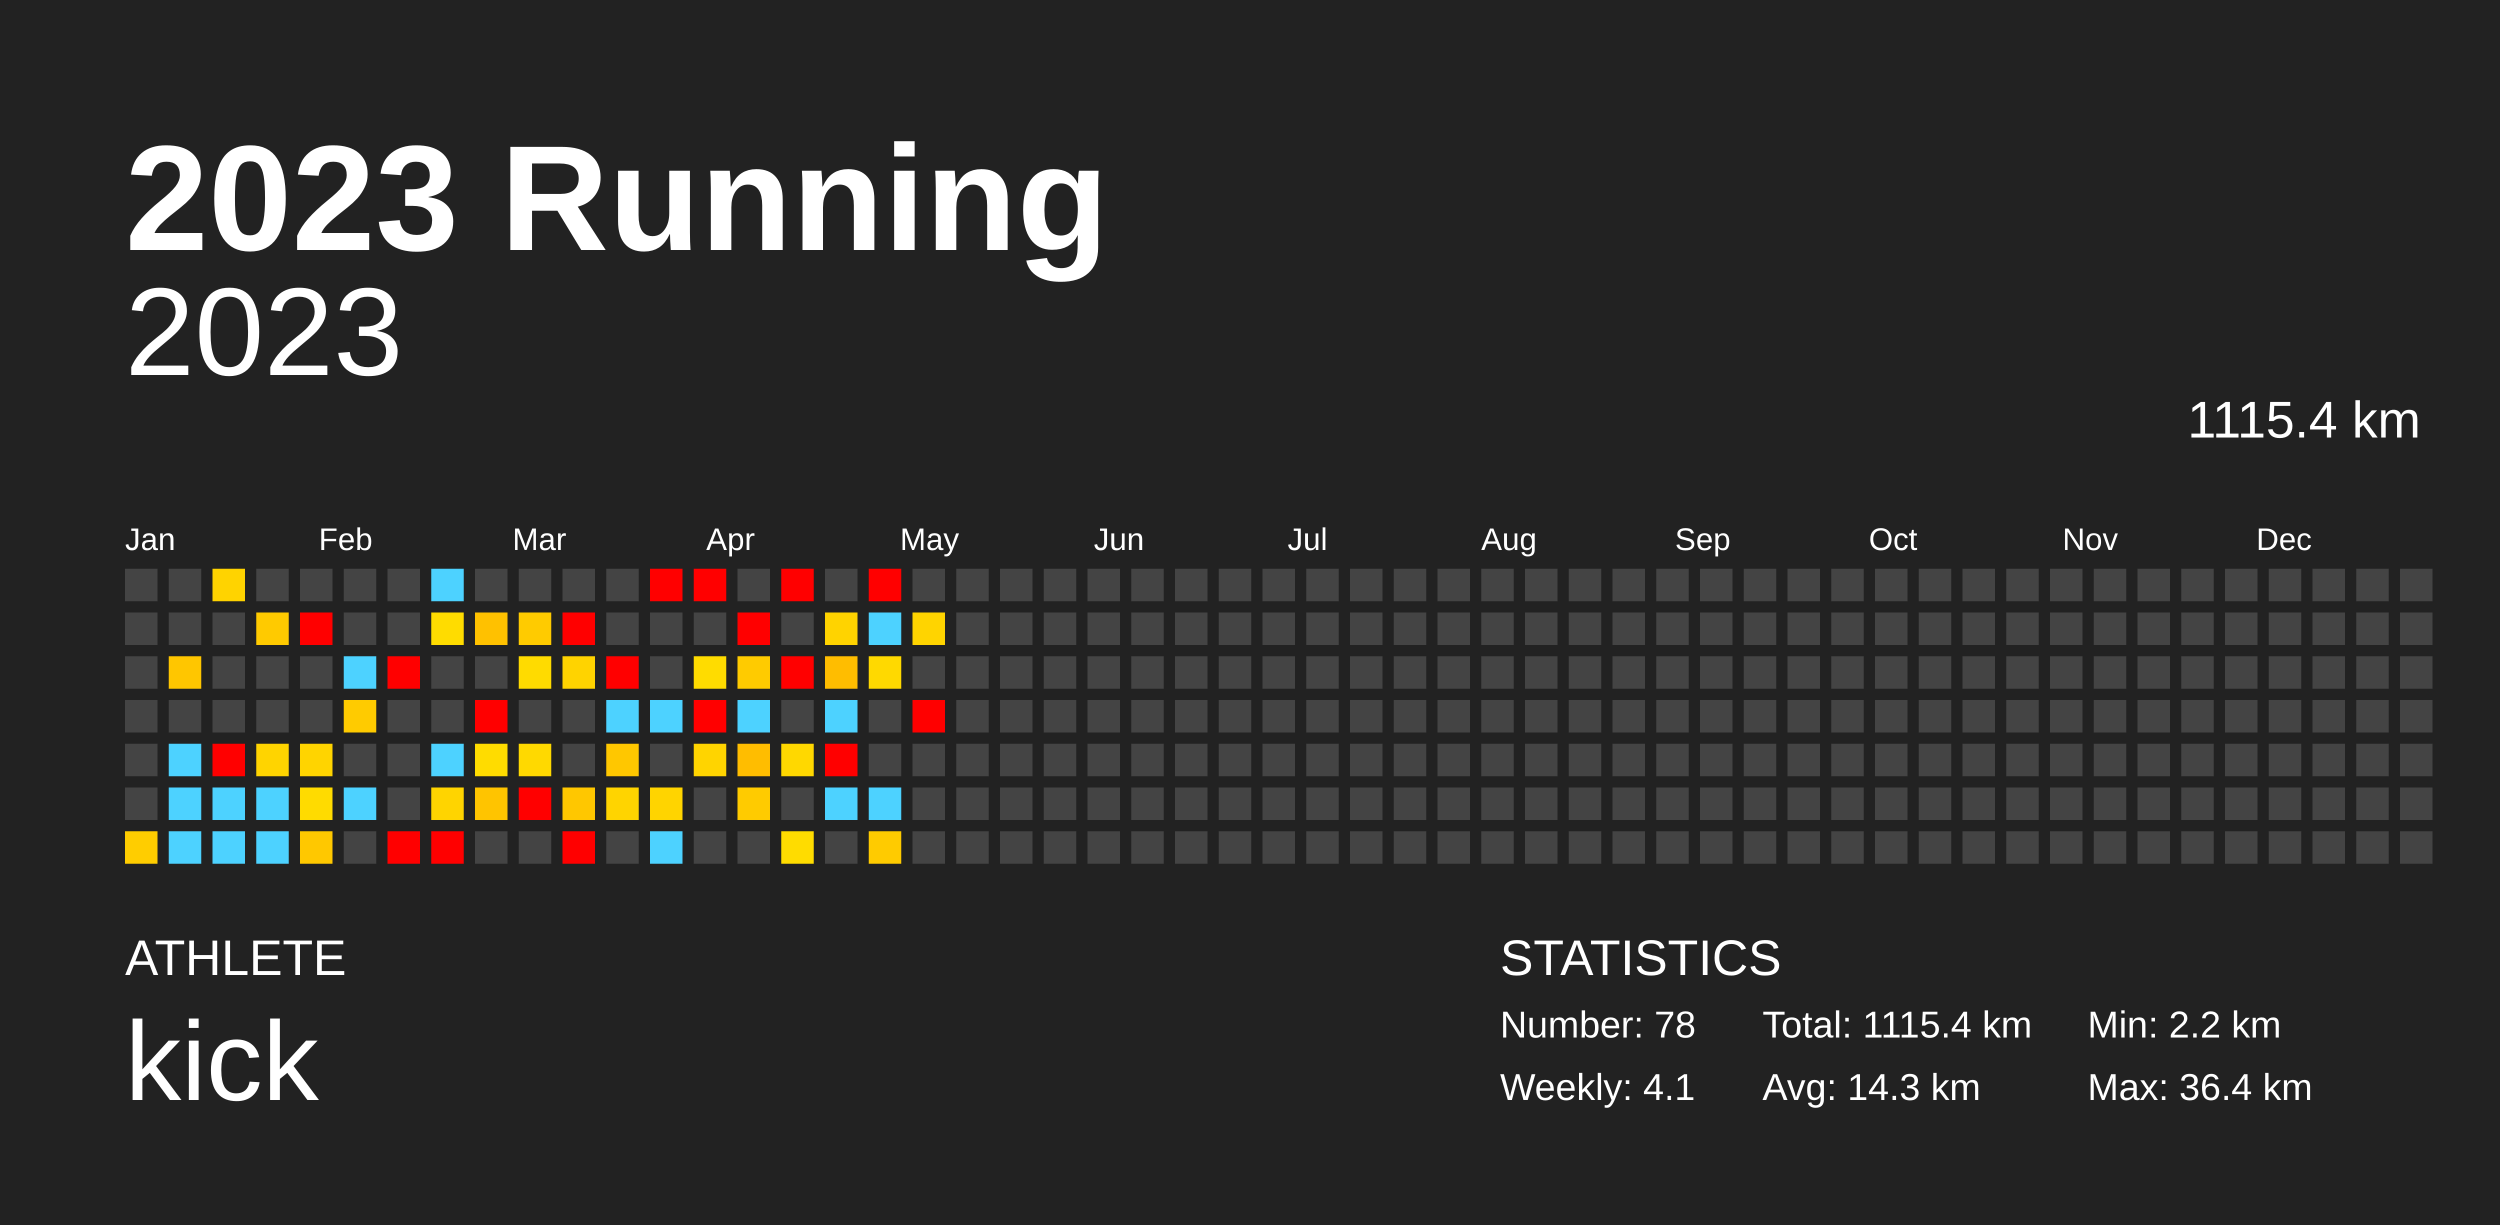
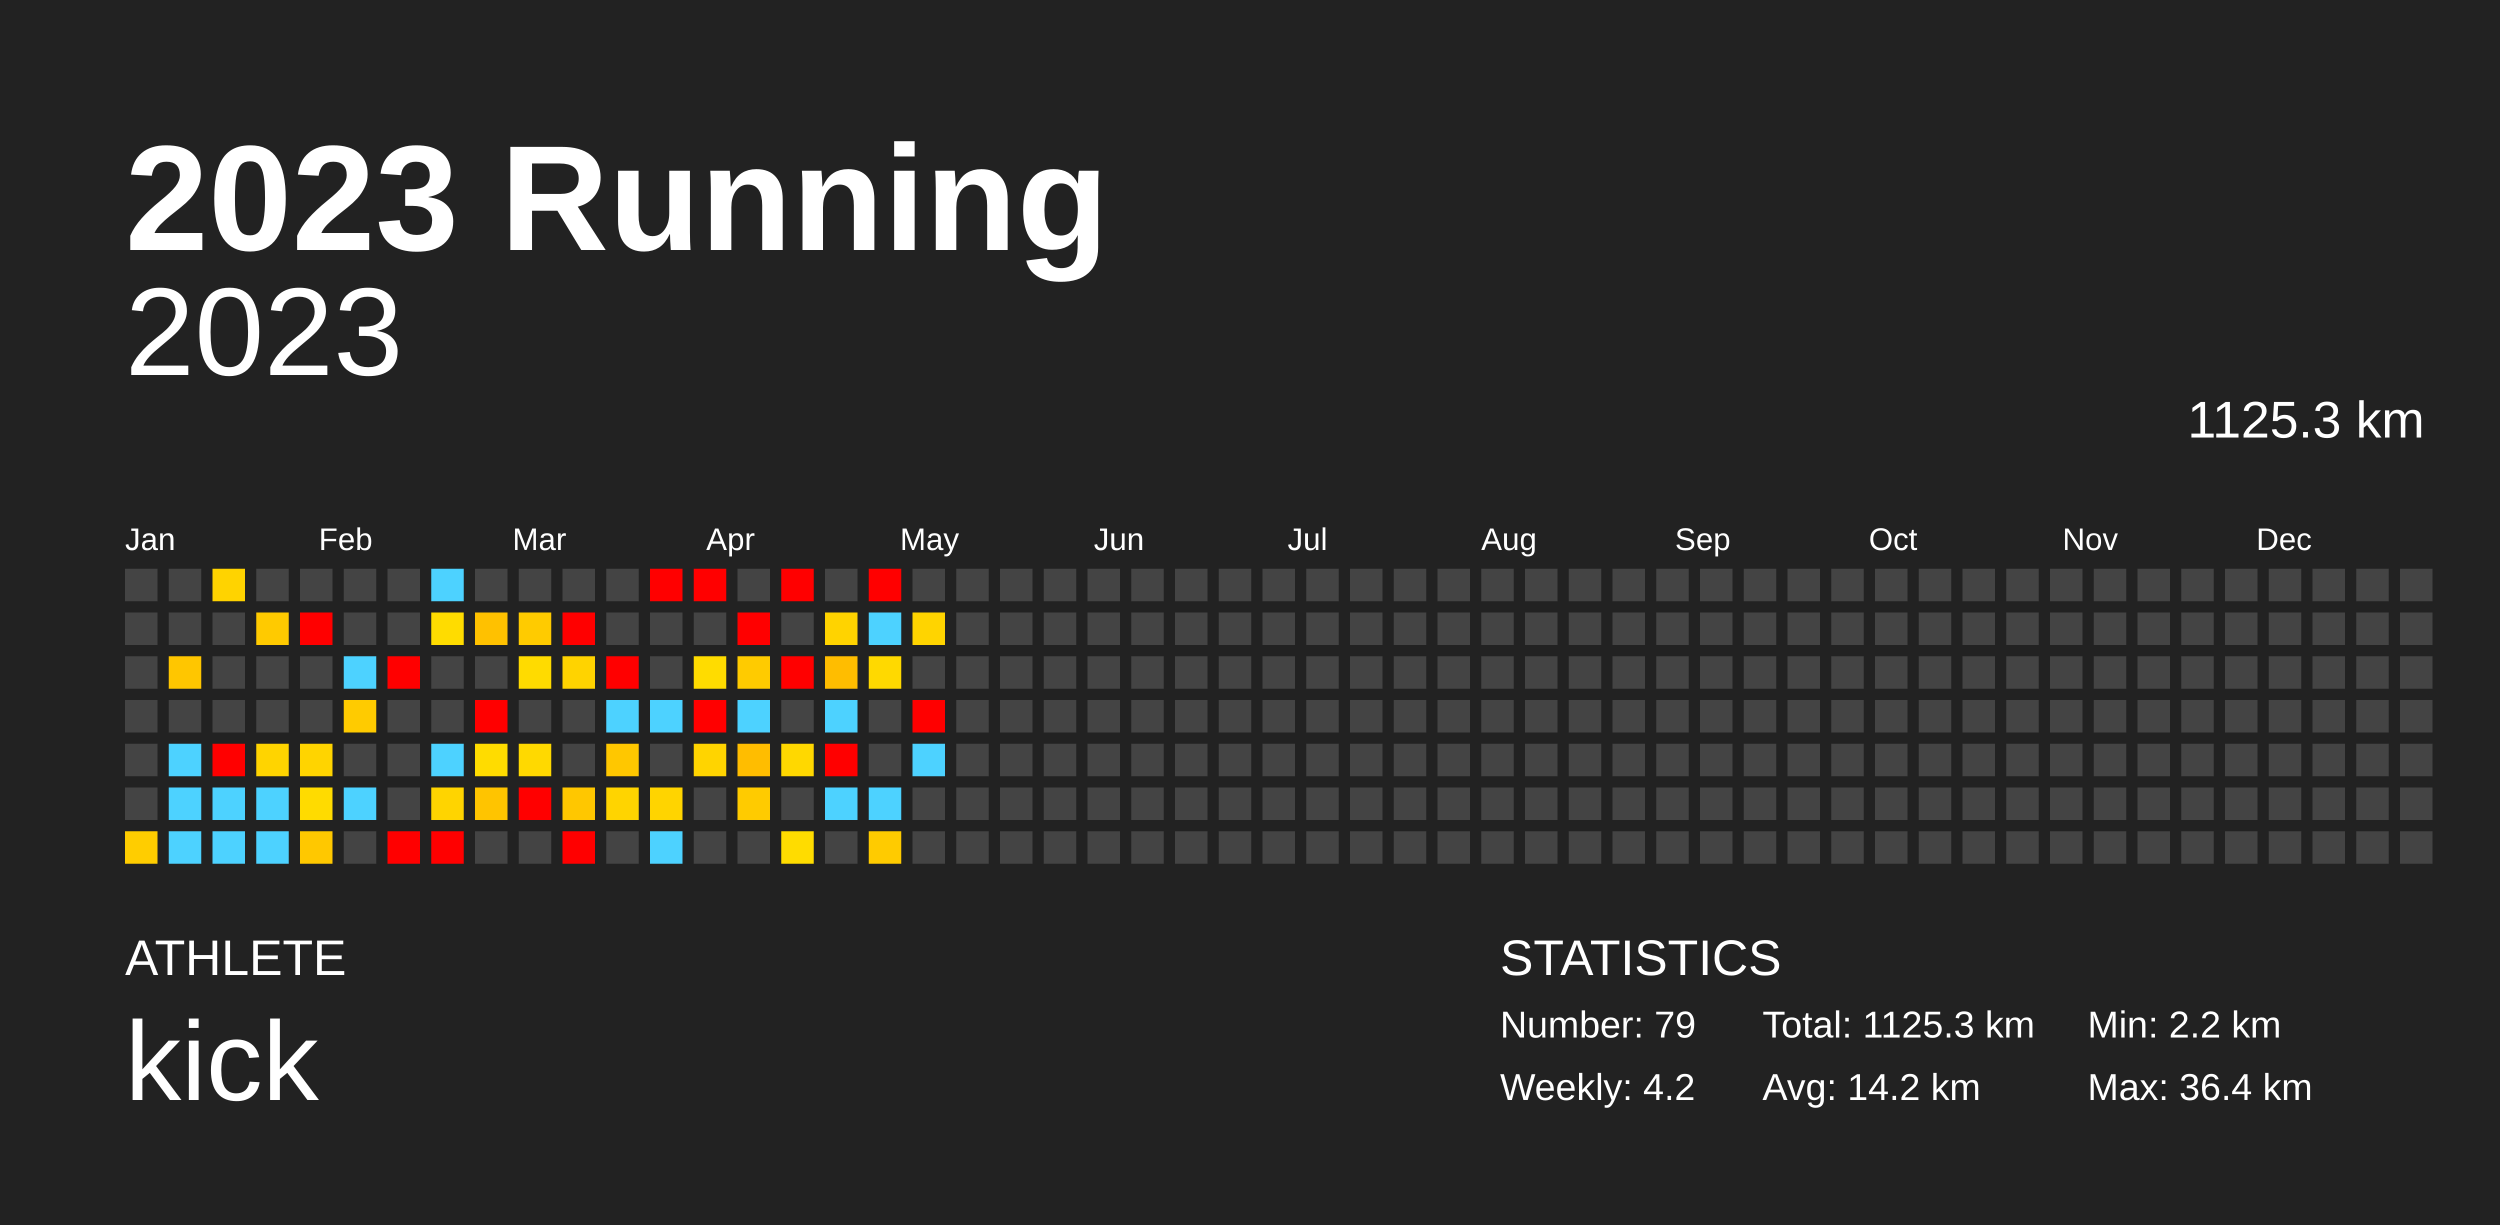
<svg xmlns="http://www.w3.org/2000/svg" baseProfile="full" height="98mm" version="1.1" viewBox="0,0,200,98" width="200mm">
  <defs />
  <rect fill="#222222" height="98" width="200" x="0" y="0" />
  <text fill="#FFFFFF" style="font-size:12px; font-family:Arial; font-weight:bold;" x="10" y="20">2023 Running</text>
  <text fill="#FFFFFF" style="font-size:4px; font-family:Arial" x="10" y="78">ATHLETE</text>
  <text fill="#FFFFFF" style="font-size:9px; font-family:Arial" x="10" y="88">kick</text>
  <text fill="#FFFFFF" style="font-size:4px; font-family:Arial" x="120" y="78">STATISTICS</text>
-   <text fill="#FFFFFF" style="font-size:3px; font-family:Arial" x="120" y="83">Number: 78</text>
-   <text fill="#FFFFFF" style="font-size:3px; font-family:Arial" x="120" y="88">Weekly: 4.1</text>
-   <text fill="#FFFFFF" style="font-size:3px; font-family:Arial" x="141" y="83">Total: 1115.4 km</text>
-   <text fill="#FFFFFF" style="font-size:3px; font-family:Arial" x="141" y="88">Avg: 14.3 km</text>
+   <text fill="#FFFFFF" style="font-size:3px; font-family:Arial" x="120" y="83">Number: 79</text>
+   <text fill="#FFFFFF" style="font-size:3px; font-family:Arial" x="120" y="88">Weekly: 4.2</text>
+   <text fill="#FFFFFF" style="font-size:3px; font-family:Arial" x="141" y="83">Total: 1125.3 km</text>
+   <text fill="#FFFFFF" style="font-size:3px; font-family:Arial" x="141" y="88">Avg: 14.2 km</text>
  <text fill="#FFFFFF" style="font-size:3px; font-family:Arial" x="167" y="83">Min: 2.2 km</text>
  <text fill="#FFFFFF" style="font-size:3px; font-family:Arial" x="167" y="88">Max: 36.4 km</text>
  <text alignment-baseline="hanging" fill="#FFFFFF" style="font-size:10.0px; font-family:Arial;" x="10" y="30">2023</text>
-   <text alignment-baseline="hanging" fill="#FFFFFF" style="font-size:4.125px; font-family:Arial;" x="175" y="35">1115.4 km</text>
+   <text alignment-baseline="hanging" fill="#FFFFFF" style="font-size:4.125px; font-family:Arial;" x="175" y="35">1125.3 km</text>
  <text fill="#FFFFFF" style="font-size:2.5px; font-family:Arial" x="10.0" y="44">Jan</text>
  <text fill="#FFFFFF" style="font-size:2.5px; font-family:Arial" x="25.5" y="44">Feb</text>
  <text fill="#FFFFFF" style="font-size:2.5px; font-family:Arial" x="41.0" y="44">Mar</text>
  <text fill="#FFFFFF" style="font-size:2.5px; font-family:Arial" x="56.5" y="44">Apr</text>
  <text fill="#FFFFFF" style="font-size:2.5px; font-family:Arial" x="72.0" y="44">May</text>
  <text fill="#FFFFFF" style="font-size:2.5px; font-family:Arial" x="87.5" y="44">Jun</text>
  <text fill="#FFFFFF" style="font-size:2.5px; font-family:Arial" x="103.0" y="44">Jul</text>
  <text fill="#FFFFFF" style="font-size:2.5px; font-family:Arial" x="118.5" y="44">Aug</text>
  <text fill="#FFFFFF" style="font-size:2.5px; font-family:Arial" x="134.0" y="44">Sep</text>
  <text fill="#FFFFFF" style="font-size:2.5px; font-family:Arial" x="149.5" y="44">Oct</text>
  <text fill="#FFFFFF" style="font-size:2.5px; font-family:Arial" x="165.0" y="44">Nov</text>
  <text fill="#FFFFFF" style="font-size:2.5px; font-family:Arial" x="180.5" y="44">Dec</text>
  <rect fill="#444444" height="2.6" width="2.6" x="10.0" y="45.5" />
  <rect fill="#444444" height="2.6" width="2.6" x="10.0" y="49.0" />
  <rect fill="#444444" height="2.6" width="2.6" x="10.0" y="52.5" />
  <rect fill="#444444" height="2.6" width="2.6" x="10.0" y="56.0" />
  <rect fill="#444444" height="2.6" width="2.6" x="10.0" y="59.5" />
  <rect fill="#444444" height="2.6" width="2.6" x="10.0" y="63.0" />
  <rect fill="#ffcd00" height="2.6" width="2.6" x="10.0" y="66.5" />
  <rect fill="#444444" height="2.6" width="2.6" x="13.5" y="45.5" />
  <rect fill="#444444" height="2.6" width="2.6" x="13.5" y="49.0" />
  <rect fill="#ffc600" height="2.6" width="2.6" x="13.5" y="52.5" />
  <rect fill="#444444" height="2.6" width="2.6" x="13.5" y="56.0" />
  <rect fill="#4dd2ff" height="2.6" width="2.6" x="13.5" y="59.5" />
  <rect fill="#4dd2ff" height="2.6" width="2.6" x="13.5" y="63.0" />
  <rect fill="#4dd2ff" height="2.6" width="2.6" x="13.5" y="66.5" />
  <rect fill="#ffd300" height="2.6" width="2.6" x="17.0" y="45.5" />
  <rect fill="#444444" height="2.6" width="2.6" x="17.0" y="49.0" />
  <rect fill="#444444" height="2.6" width="2.6" x="17.0" y="52.5" />
  <rect fill="#444444" height="2.6" width="2.6" x="17.0" y="56.0" />
  <rect fill="red" height="2.6" width="2.6" x="17.0" y="59.5" />
  <rect fill="#4dd2ff" height="2.6" width="2.6" x="17.0" y="63.0" />
  <rect fill="#4dd2ff" height="2.6" width="2.6" x="17.0" y="66.5" />
  <rect fill="#444444" height="2.6" width="2.6" x="20.5" y="45.5" />
  <rect fill="#ffca00" height="2.6" width="2.6" x="20.5" y="49.0" />
  <rect fill="#444444" height="2.6" width="2.6" x="20.5" y="52.5" />
  <rect fill="#444444" height="2.6" width="2.6" x="20.5" y="56.0" />
  <rect fill="#ffd400" height="2.6" width="2.6" x="20.5" y="59.5" />
  <rect fill="#4dd2ff" height="2.6" width="2.6" x="20.5" y="63.0" />
  <rect fill="#4dd2ff" height="2.6" width="2.6" x="20.5" y="66.5" />
  <rect fill="#444444" height="2.6" width="2.6" x="24.0" y="45.5" />
  <rect fill="red" height="2.6" width="2.6" x="24.0" y="49.0" />
  <rect fill="#444444" height="2.6" width="2.6" x="24.0" y="52.5" />
  <rect fill="#444444" height="2.6" width="2.6" x="24.0" y="56.0" />
  <rect fill="#ffd400" height="2.6" width="2.6" x="24.0" y="59.5" />
  <rect fill="#ffdb00" height="2.6" width="2.6" x="24.0" y="63.0" />
  <rect fill="#ffc800" height="2.6" width="2.6" x="24.0" y="66.5" />
  <rect fill="#444444" height="2.6" width="2.6" x="27.5" y="45.5" />
  <rect fill="#444444" height="2.6" width="2.6" x="27.5" y="49.0" />
  <rect fill="#4dd2ff" height="2.6" width="2.6" x="27.5" y="52.5" />
  <rect fill="#ffcb00" height="2.6" width="2.6" x="27.5" y="56.0" />
  <rect fill="#444444" height="2.6" width="2.6" x="27.5" y="59.5" />
  <rect fill="#4dd2ff" height="2.6" width="2.6" x="27.5" y="63.0" />
  <rect fill="#444444" height="2.6" width="2.6" x="27.5" y="66.5" />
  <rect fill="#444444" height="2.6" width="2.6" x="31.0" y="45.5" />
  <rect fill="#444444" height="2.6" width="2.6" x="31.0" y="49.0" />
  <rect fill="red" height="2.6" width="2.6" x="31.0" y="52.5" />
  <rect fill="#444444" height="2.6" width="2.6" x="31.0" y="56.0" />
  <rect fill="#444444" height="2.6" width="2.6" x="31.0" y="59.5" />
  <rect fill="#444444" height="2.6" width="2.6" x="31.0" y="63.0" />
  <rect fill="red" height="2.6" width="2.6" x="31.0" y="66.5" />
  <rect fill="#4dd2ff" height="2.6" width="2.6" x="34.5" y="45.5" />
  <rect fill="#ffdc00" height="2.6" width="2.6" x="34.5" y="49.0" />
  <rect fill="#444444" height="2.6" width="2.6" x="34.5" y="52.5" />
  <rect fill="#444444" height="2.6" width="2.6" x="34.5" y="56.0" />
  <rect fill="#4dd2ff" height="2.6" width="2.6" x="34.5" y="59.5" />
  <rect fill="#ffd400" height="2.6" width="2.6" x="34.5" y="63.0" />
  <rect fill="red" height="2.6" width="2.6" x="34.5" y="66.5" />
  <rect fill="#444444" height="2.6" width="2.6" x="38.0" y="45.5" />
  <rect fill="#ffc100" height="2.6" width="2.6" x="38.0" y="49.0" />
  <rect fill="#444444" height="2.6" width="2.6" x="38.0" y="52.5" />
  <rect fill="red" height="2.6" width="2.6" x="38.0" y="56.0" />
  <rect fill="#ffdc00" height="2.6" width="2.6" x="38.0" y="59.5" />
  <rect fill="#ffc400" height="2.6" width="2.6" x="38.0" y="63.0" />
  <rect fill="#444444" height="2.6" width="2.6" x="38.0" y="66.5" />
  <rect fill="#444444" height="2.6" width="2.6" x="41.5" y="45.5" />
  <rect fill="#ffcb00" height="2.6" width="2.6" x="41.5" y="49.0" />
  <rect fill="#ffdb00" height="2.6" width="2.6" x="41.5" y="52.5" />
  <rect fill="#444444" height="2.6" width="2.6" x="41.5" y="56.0" />
  <rect fill="#ffd900" height="2.6" width="2.6" x="41.5" y="59.5" />
  <rect fill="red" height="2.6" width="2.6" x="41.5" y="63.0" />
  <rect fill="#444444" height="2.6" width="2.6" x="41.5" y="66.5" />
  <rect fill="#444444" height="2.6" width="2.6" x="45.0" y="45.5" />
  <rect fill="red" height="2.6" width="2.6" x="45.0" y="49.0" />
  <rect fill="#ffd300" height="2.6" width="2.6" x="45.0" y="52.5" />
  <rect fill="#444444" height="2.6" width="2.6" x="45.0" y="56.0" />
  <rect fill="#444444" height="2.6" width="2.6" x="45.0" y="59.5" />
  <rect fill="#ffc700" height="2.6" width="2.6" x="45.0" y="63.0" />
  <rect fill="red" height="2.6" width="2.6" x="45.0" y="66.5" />
  <rect fill="#444444" height="2.6" width="2.6" x="48.5" y="45.5" />
  <rect fill="#444444" height="2.6" width="2.6" x="48.5" y="49.0" />
  <rect fill="red" height="2.6" width="2.6" x="48.5" y="52.5" />
  <rect fill="#4dd2ff" height="2.6" width="2.6" x="48.5" y="56.0" />
  <rect fill="#ffc700" height="2.6" width="2.6" x="48.5" y="59.5" />
  <rect fill="#ffd400" height="2.6" width="2.6" x="48.5" y="63.0" />
  <rect fill="#444444" height="2.6" width="2.6" x="48.5" y="66.5" />
  <rect fill="red" height="2.6" width="2.6" x="52.0" y="45.5" />
  <rect fill="#444444" height="2.6" width="2.6" x="52.0" y="49.0" />
  <rect fill="#444444" height="2.6" width="2.6" x="52.0" y="52.5" />
  <rect fill="#4dd2ff" height="2.6" width="2.6" x="52.0" y="56.0" />
  <rect fill="#444444" height="2.6" width="2.6" x="52.0" y="59.5" />
  <rect fill="#ffd400" height="2.6" width="2.6" x="52.0" y="63.0" />
  <rect fill="#4dd2ff" height="2.6" width="2.6" x="52.0" y="66.5" />
  <rect fill="red" height="2.6" width="2.6" x="55.5" y="45.5" />
  <rect fill="#444444" height="2.6" width="2.6" x="55.5" y="49.0" />
  <rect fill="#ffdc00" height="2.6" width="2.6" x="55.5" y="52.5" />
  <rect fill="red" height="2.6" width="2.6" x="55.5" y="56.0" />
  <rect fill="#ffd400" height="2.6" width="2.6" x="55.5" y="59.5" />
  <rect fill="#444444" height="2.6" width="2.6" x="55.5" y="63.0" />
  <rect fill="#444444" height="2.6" width="2.6" x="55.5" y="66.5" />
  <rect fill="#444444" height="2.6" width="2.6" x="59.0" y="45.5" />
  <rect fill="red" height="2.6" width="2.6" x="59.0" y="49.0" />
  <rect fill="#ffcb00" height="2.6" width="2.6" x="59.0" y="52.5" />
  <rect fill="#4dd2ff" height="2.6" width="2.6" x="59.0" y="56.0" />
  <rect fill="#ffbd00" height="2.6" width="2.6" x="59.0" y="59.5" />
  <rect fill="#ffcb00" height="2.6" width="2.6" x="59.0" y="63.0" />
  <rect fill="#444444" height="2.6" width="2.6" x="59.0" y="66.5" />
  <rect fill="red" height="2.6" width="2.6" x="62.5" y="45.5" />
  <rect fill="#444444" height="2.6" width="2.6" x="62.5" y="49.0" />
  <rect fill="red" height="2.6" width="2.6" x="62.5" y="52.5" />
  <rect fill="#444444" height="2.6" width="2.6" x="62.5" y="56.0" />
  <rect fill="#ffd800" height="2.6" width="2.6" x="62.5" y="59.5" />
  <rect fill="#444444" height="2.6" width="2.6" x="62.5" y="63.0" />
  <rect fill="#ffdc00" height="2.6" width="2.6" x="62.5" y="66.5" />
  <rect fill="#444444" height="2.6" width="2.6" x="66.0" y="45.5" />
  <rect fill="#ffd300" height="2.6" width="2.6" x="66.0" y="49.0" />
  <rect fill="#ffbd00" height="2.6" width="2.6" x="66.0" y="52.5" />
  <rect fill="#4dd2ff" height="2.6" width="2.6" x="66.0" y="56.0" />
  <rect fill="red" height="2.6" width="2.6" x="66.0" y="59.5" />
  <rect fill="#4dd2ff" height="2.6" width="2.6" x="66.0" y="63.0" />
  <rect fill="#444444" height="2.6" width="2.6" x="66.0" y="66.5" />
  <rect fill="red" height="2.6" width="2.6" x="69.5" y="45.5" />
  <rect fill="#4dd2ff" height="2.6" width="2.6" x="69.5" y="49.0" />
  <rect fill="#ffd900" height="2.6" width="2.6" x="69.5" y="52.5" />
  <rect fill="#444444" height="2.6" width="2.6" x="69.5" y="56.0" />
  <rect fill="#444444" height="2.6" width="2.6" x="69.5" y="59.5" />
  <rect fill="#4dd2ff" height="2.6" width="2.6" x="69.5" y="63.0" />
  <rect fill="#ffcb00" height="2.6" width="2.6" x="69.5" y="66.5" />
  <rect fill="#444444" height="2.6" width="2.6" x="73.0" y="45.5" />
  <rect fill="#ffd400" height="2.6" width="2.6" x="73.0" y="49.0" />
  <rect fill="#444444" height="2.6" width="2.6" x="73.0" y="52.5" />
  <rect fill="red" height="2.6" width="2.6" x="73.0" y="56.0" />
-   <rect fill="#444444" height="2.6" width="2.6" x="73.0" y="59.5" />
+   <rect fill="#4dd2ff" height="2.6" width="2.6" x="73.0" y="59.5" />
  <rect fill="#444444" height="2.6" width="2.6" x="73.0" y="63.0" />
  <rect fill="#444444" height="2.6" width="2.6" x="73.0" y="66.5" />
  <rect fill="#444444" height="2.6" width="2.6" x="76.5" y="45.5" />
  <rect fill="#444444" height="2.6" width="2.6" x="76.5" y="49.0" />
  <rect fill="#444444" height="2.6" width="2.6" x="76.5" y="52.5" />
  <rect fill="#444444" height="2.6" width="2.6" x="76.5" y="56.0" />
  <rect fill="#444444" height="2.6" width="2.6" x="76.5" y="59.5" />
  <rect fill="#444444" height="2.6" width="2.6" x="76.5" y="63.0" />
  <rect fill="#444444" height="2.6" width="2.6" x="76.5" y="66.5" />
  <rect fill="#444444" height="2.6" width="2.6" x="80.0" y="45.5" />
  <rect fill="#444444" height="2.6" width="2.6" x="80.0" y="49.0" />
  <rect fill="#444444" height="2.6" width="2.6" x="80.0" y="52.5" />
  <rect fill="#444444" height="2.6" width="2.6" x="80.0" y="56.0" />
  <rect fill="#444444" height="2.6" width="2.6" x="80.0" y="59.5" />
  <rect fill="#444444" height="2.6" width="2.6" x="80.0" y="63.0" />
  <rect fill="#444444" height="2.6" width="2.6" x="80.0" y="66.5" />
  <rect fill="#444444" height="2.6" width="2.6" x="83.5" y="45.5" />
  <rect fill="#444444" height="2.6" width="2.6" x="83.5" y="49.0" />
  <rect fill="#444444" height="2.6" width="2.6" x="83.5" y="52.5" />
  <rect fill="#444444" height="2.6" width="2.6" x="83.5" y="56.0" />
  <rect fill="#444444" height="2.6" width="2.6" x="83.5" y="59.5" />
  <rect fill="#444444" height="2.6" width="2.6" x="83.5" y="63.0" />
  <rect fill="#444444" height="2.6" width="2.6" x="83.5" y="66.5" />
  <rect fill="#444444" height="2.6" width="2.6" x="87.0" y="45.5" />
  <rect fill="#444444" height="2.6" width="2.6" x="87.0" y="49.0" />
  <rect fill="#444444" height="2.6" width="2.6" x="87.0" y="52.5" />
  <rect fill="#444444" height="2.6" width="2.6" x="87.0" y="56.0" />
  <rect fill="#444444" height="2.6" width="2.6" x="87.0" y="59.5" />
  <rect fill="#444444" height="2.6" width="2.6" x="87.0" y="63.0" />
  <rect fill="#444444" height="2.6" width="2.6" x="87.0" y="66.5" />
  <rect fill="#444444" height="2.6" width="2.6" x="90.5" y="45.5" />
  <rect fill="#444444" height="2.6" width="2.6" x="90.5" y="49.0" />
  <rect fill="#444444" height="2.6" width="2.6" x="90.5" y="52.5" />
  <rect fill="#444444" height="2.6" width="2.6" x="90.5" y="56.0" />
  <rect fill="#444444" height="2.6" width="2.6" x="90.5" y="59.5" />
  <rect fill="#444444" height="2.6" width="2.6" x="90.5" y="63.0" />
  <rect fill="#444444" height="2.6" width="2.6" x="90.5" y="66.5" />
  <rect fill="#444444" height="2.6" width="2.6" x="94.0" y="45.5" />
  <rect fill="#444444" height="2.6" width="2.6" x="94.0" y="49.0" />
  <rect fill="#444444" height="2.6" width="2.6" x="94.0" y="52.5" />
  <rect fill="#444444" height="2.6" width="2.6" x="94.0" y="56.0" />
  <rect fill="#444444" height="2.6" width="2.6" x="94.0" y="59.5" />
  <rect fill="#444444" height="2.6" width="2.6" x="94.0" y="63.0" />
  <rect fill="#444444" height="2.6" width="2.6" x="94.0" y="66.5" />
  <rect fill="#444444" height="2.6" width="2.6" x="97.5" y="45.5" />
  <rect fill="#444444" height="2.6" width="2.6" x="97.5" y="49.0" />
  <rect fill="#444444" height="2.6" width="2.6" x="97.5" y="52.5" />
  <rect fill="#444444" height="2.6" width="2.6" x="97.5" y="56.0" />
  <rect fill="#444444" height="2.6" width="2.6" x="97.5" y="59.5" />
  <rect fill="#444444" height="2.6" width="2.6" x="97.5" y="63.0" />
  <rect fill="#444444" height="2.6" width="2.6" x="97.5" y="66.5" />
  <rect fill="#444444" height="2.6" width="2.6" x="101.0" y="45.5" />
  <rect fill="#444444" height="2.6" width="2.6" x="101.0" y="49.0" />
  <rect fill="#444444" height="2.6" width="2.6" x="101.0" y="52.5" />
  <rect fill="#444444" height="2.6" width="2.6" x="101.0" y="56.0" />
  <rect fill="#444444" height="2.6" width="2.6" x="101.0" y="59.5" />
  <rect fill="#444444" height="2.6" width="2.6" x="101.0" y="63.0" />
  <rect fill="#444444" height="2.6" width="2.6" x="101.0" y="66.5" />
  <rect fill="#444444" height="2.6" width="2.6" x="104.5" y="45.5" />
  <rect fill="#444444" height="2.6" width="2.6" x="104.5" y="49.0" />
  <rect fill="#444444" height="2.6" width="2.6" x="104.5" y="52.5" />
  <rect fill="#444444" height="2.6" width="2.6" x="104.5" y="56.0" />
  <rect fill="#444444" height="2.6" width="2.6" x="104.5" y="59.5" />
  <rect fill="#444444" height="2.6" width="2.6" x="104.5" y="63.0" />
  <rect fill="#444444" height="2.6" width="2.6" x="104.5" y="66.5" />
  <rect fill="#444444" height="2.6" width="2.6" x="108.0" y="45.5" />
  <rect fill="#444444" height="2.6" width="2.6" x="108.0" y="49.0" />
  <rect fill="#444444" height="2.6" width="2.6" x="108.0" y="52.5" />
  <rect fill="#444444" height="2.6" width="2.6" x="108.0" y="56.0" />
  <rect fill="#444444" height="2.6" width="2.6" x="108.0" y="59.5" />
  <rect fill="#444444" height="2.6" width="2.6" x="108.0" y="63.0" />
  <rect fill="#444444" height="2.6" width="2.6" x="108.0" y="66.5" />
  <rect fill="#444444" height="2.6" width="2.6" x="111.5" y="45.5" />
  <rect fill="#444444" height="2.6" width="2.6" x="111.5" y="49.0" />
  <rect fill="#444444" height="2.6" width="2.6" x="111.5" y="52.5" />
  <rect fill="#444444" height="2.6" width="2.6" x="111.5" y="56.0" />
  <rect fill="#444444" height="2.6" width="2.6" x="111.5" y="59.5" />
  <rect fill="#444444" height="2.6" width="2.6" x="111.5" y="63.0" />
  <rect fill="#444444" height="2.6" width="2.6" x="111.5" y="66.5" />
  <rect fill="#444444" height="2.6" width="2.6" x="115.0" y="45.5" />
  <rect fill="#444444" height="2.6" width="2.6" x="115.0" y="49.0" />
  <rect fill="#444444" height="2.6" width="2.6" x="115.0" y="52.5" />
  <rect fill="#444444" height="2.6" width="2.6" x="115.0" y="56.0" />
  <rect fill="#444444" height="2.6" width="2.6" x="115.0" y="59.5" />
  <rect fill="#444444" height="2.6" width="2.6" x="115.0" y="63.0" />
  <rect fill="#444444" height="2.6" width="2.6" x="115.0" y="66.5" />
  <rect fill="#444444" height="2.6" width="2.6" x="118.5" y="45.5" />
  <rect fill="#444444" height="2.6" width="2.6" x="118.5" y="49.0" />
  <rect fill="#444444" height="2.6" width="2.6" x="118.5" y="52.5" />
  <rect fill="#444444" height="2.6" width="2.6" x="118.5" y="56.0" />
  <rect fill="#444444" height="2.6" width="2.6" x="118.5" y="59.5" />
  <rect fill="#444444" height="2.6" width="2.6" x="118.5" y="63.0" />
  <rect fill="#444444" height="2.6" width="2.6" x="118.5" y="66.5" />
  <rect fill="#444444" height="2.6" width="2.6" x="122.0" y="45.5" />
  <rect fill="#444444" height="2.6" width="2.6" x="122.0" y="49.0" />
  <rect fill="#444444" height="2.6" width="2.6" x="122.0" y="52.5" />
  <rect fill="#444444" height="2.6" width="2.6" x="122.0" y="56.0" />
  <rect fill="#444444" height="2.6" width="2.6" x="122.0" y="59.5" />
  <rect fill="#444444" height="2.6" width="2.6" x="122.0" y="63.0" />
  <rect fill="#444444" height="2.6" width="2.6" x="122.0" y="66.5" />
  <rect fill="#444444" height="2.6" width="2.6" x="125.5" y="45.5" />
  <rect fill="#444444" height="2.6" width="2.6" x="125.5" y="49.0" />
  <rect fill="#444444" height="2.6" width="2.6" x="125.5" y="52.5" />
  <rect fill="#444444" height="2.6" width="2.6" x="125.5" y="56.0" />
  <rect fill="#444444" height="2.6" width="2.6" x="125.5" y="59.5" />
  <rect fill="#444444" height="2.6" width="2.6" x="125.5" y="63.0" />
  <rect fill="#444444" height="2.6" width="2.6" x="125.5" y="66.5" />
  <rect fill="#444444" height="2.6" width="2.6" x="129.0" y="45.5" />
  <rect fill="#444444" height="2.6" width="2.6" x="129.0" y="49.0" />
  <rect fill="#444444" height="2.6" width="2.6" x="129.0" y="52.5" />
  <rect fill="#444444" height="2.6" width="2.6" x="129.0" y="56.0" />
  <rect fill="#444444" height="2.6" width="2.6" x="129.0" y="59.5" />
  <rect fill="#444444" height="2.6" width="2.6" x="129.0" y="63.0" />
  <rect fill="#444444" height="2.6" width="2.6" x="129.0" y="66.5" />
  <rect fill="#444444" height="2.6" width="2.6" x="132.5" y="45.5" />
  <rect fill="#444444" height="2.6" width="2.6" x="132.5" y="49.0" />
  <rect fill="#444444" height="2.6" width="2.6" x="132.5" y="52.5" />
  <rect fill="#444444" height="2.6" width="2.6" x="132.5" y="56.0" />
  <rect fill="#444444" height="2.6" width="2.6" x="132.5" y="59.5" />
  <rect fill="#444444" height="2.6" width="2.6" x="132.5" y="63.0" />
  <rect fill="#444444" height="2.6" width="2.6" x="132.5" y="66.5" />
  <rect fill="#444444" height="2.6" width="2.6" x="136.0" y="45.5" />
  <rect fill="#444444" height="2.6" width="2.6" x="136.0" y="49.0" />
  <rect fill="#444444" height="2.6" width="2.6" x="136.0" y="52.5" />
  <rect fill="#444444" height="2.6" width="2.6" x="136.0" y="56.0" />
  <rect fill="#444444" height="2.6" width="2.6" x="136.0" y="59.5" />
  <rect fill="#444444" height="2.6" width="2.6" x="136.0" y="63.0" />
  <rect fill="#444444" height="2.6" width="2.6" x="136.0" y="66.5" />
  <rect fill="#444444" height="2.6" width="2.6" x="139.5" y="45.5" />
  <rect fill="#444444" height="2.6" width="2.6" x="139.5" y="49.0" />
  <rect fill="#444444" height="2.6" width="2.6" x="139.5" y="52.5" />
  <rect fill="#444444" height="2.6" width="2.6" x="139.5" y="56.0" />
  <rect fill="#444444" height="2.6" width="2.6" x="139.5" y="59.5" />
  <rect fill="#444444" height="2.6" width="2.6" x="139.5" y="63.0" />
  <rect fill="#444444" height="2.6" width="2.6" x="139.5" y="66.5" />
  <rect fill="#444444" height="2.6" width="2.6" x="143.0" y="45.5" />
  <rect fill="#444444" height="2.6" width="2.6" x="143.0" y="49.0" />
  <rect fill="#444444" height="2.6" width="2.6" x="143.0" y="52.5" />
  <rect fill="#444444" height="2.6" width="2.6" x="143.0" y="56.0" />
  <rect fill="#444444" height="2.6" width="2.6" x="143.0" y="59.5" />
  <rect fill="#444444" height="2.6" width="2.6" x="143.0" y="63.0" />
  <rect fill="#444444" height="2.6" width="2.6" x="143.0" y="66.5" />
  <rect fill="#444444" height="2.6" width="2.6" x="146.5" y="45.5" />
  <rect fill="#444444" height="2.6" width="2.6" x="146.5" y="49.0" />
  <rect fill="#444444" height="2.6" width="2.6" x="146.5" y="52.5" />
  <rect fill="#444444" height="2.6" width="2.6" x="146.5" y="56.0" />
  <rect fill="#444444" height="2.6" width="2.6" x="146.5" y="59.5" />
  <rect fill="#444444" height="2.6" width="2.6" x="146.5" y="63.0" />
  <rect fill="#444444" height="2.6" width="2.6" x="146.5" y="66.5" />
  <rect fill="#444444" height="2.6" width="2.6" x="150.0" y="45.5" />
  <rect fill="#444444" height="2.6" width="2.6" x="150.0" y="49.0" />
  <rect fill="#444444" height="2.6" width="2.6" x="150.0" y="52.5" />
  <rect fill="#444444" height="2.6" width="2.6" x="150.0" y="56.0" />
  <rect fill="#444444" height="2.6" width="2.6" x="150.0" y="59.5" />
  <rect fill="#444444" height="2.6" width="2.6" x="150.0" y="63.0" />
  <rect fill="#444444" height="2.6" width="2.6" x="150.0" y="66.5" />
  <rect fill="#444444" height="2.6" width="2.6" x="153.5" y="45.5" />
  <rect fill="#444444" height="2.6" width="2.6" x="153.5" y="49.0" />
  <rect fill="#444444" height="2.6" width="2.6" x="153.5" y="52.5" />
  <rect fill="#444444" height="2.6" width="2.6" x="153.5" y="56.0" />
  <rect fill="#444444" height="2.6" width="2.6" x="153.5" y="59.5" />
  <rect fill="#444444" height="2.6" width="2.6" x="153.5" y="63.0" />
  <rect fill="#444444" height="2.6" width="2.6" x="153.5" y="66.5" />
  <rect fill="#444444" height="2.6" width="2.6" x="157.0" y="45.5" />
  <rect fill="#444444" height="2.6" width="2.6" x="157.0" y="49.0" />
  <rect fill="#444444" height="2.6" width="2.6" x="157.0" y="52.5" />
  <rect fill="#444444" height="2.6" width="2.6" x="157.0" y="56.0" />
  <rect fill="#444444" height="2.6" width="2.6" x="157.0" y="59.5" />
  <rect fill="#444444" height="2.6" width="2.6" x="157.0" y="63.0" />
  <rect fill="#444444" height="2.6" width="2.6" x="157.0" y="66.5" />
  <rect fill="#444444" height="2.6" width="2.6" x="160.5" y="45.5" />
  <rect fill="#444444" height="2.6" width="2.6" x="160.5" y="49.0" />
  <rect fill="#444444" height="2.6" width="2.6" x="160.5" y="52.5" />
  <rect fill="#444444" height="2.6" width="2.6" x="160.5" y="56.0" />
  <rect fill="#444444" height="2.6" width="2.6" x="160.5" y="59.5" />
  <rect fill="#444444" height="2.6" width="2.6" x="160.5" y="63.0" />
  <rect fill="#444444" height="2.6" width="2.6" x="160.5" y="66.5" />
  <rect fill="#444444" height="2.6" width="2.6" x="164.0" y="45.5" />
  <rect fill="#444444" height="2.6" width="2.6" x="164.0" y="49.0" />
  <rect fill="#444444" height="2.6" width="2.6" x="164.0" y="52.5" />
  <rect fill="#444444" height="2.6" width="2.6" x="164.0" y="56.0" />
  <rect fill="#444444" height="2.6" width="2.6" x="164.0" y="59.5" />
  <rect fill="#444444" height="2.6" width="2.6" x="164.0" y="63.0" />
  <rect fill="#444444" height="2.6" width="2.6" x="164.0" y="66.5" />
  <rect fill="#444444" height="2.6" width="2.6" x="167.5" y="45.5" />
  <rect fill="#444444" height="2.6" width="2.6" x="167.5" y="49.0" />
  <rect fill="#444444" height="2.6" width="2.6" x="167.5" y="52.5" />
  <rect fill="#444444" height="2.6" width="2.6" x="167.5" y="56.0" />
  <rect fill="#444444" height="2.6" width="2.6" x="167.5" y="59.5" />
  <rect fill="#444444" height="2.6" width="2.6" x="167.5" y="63.0" />
  <rect fill="#444444" height="2.6" width="2.6" x="167.5" y="66.5" />
  <rect fill="#444444" height="2.6" width="2.6" x="171.0" y="45.5" />
  <rect fill="#444444" height="2.6" width="2.6" x="171.0" y="49.0" />
  <rect fill="#444444" height="2.6" width="2.6" x="171.0" y="52.5" />
  <rect fill="#444444" height="2.6" width="2.6" x="171.0" y="56.0" />
  <rect fill="#444444" height="2.6" width="2.6" x="171.0" y="59.5" />
  <rect fill="#444444" height="2.6" width="2.6" x="171.0" y="63.0" />
  <rect fill="#444444" height="2.6" width="2.6" x="171.0" y="66.5" />
  <rect fill="#444444" height="2.6" width="2.6" x="174.5" y="45.5" />
  <rect fill="#444444" height="2.6" width="2.6" x="174.5" y="49.0" />
  <rect fill="#444444" height="2.6" width="2.6" x="174.5" y="52.5" />
  <rect fill="#444444" height="2.6" width="2.6" x="174.5" y="56.0" />
  <rect fill="#444444" height="2.6" width="2.6" x="174.5" y="59.5" />
  <rect fill="#444444" height="2.6" width="2.6" x="174.5" y="63.0" />
  <rect fill="#444444" height="2.6" width="2.6" x="174.5" y="66.5" />
  <rect fill="#444444" height="2.6" width="2.6" x="178.0" y="45.5" />
  <rect fill="#444444" height="2.6" width="2.6" x="178.0" y="49.0" />
  <rect fill="#444444" height="2.6" width="2.6" x="178.0" y="52.5" />
  <rect fill="#444444" height="2.6" width="2.6" x="178.0" y="56.0" />
  <rect fill="#444444" height="2.6" width="2.6" x="178.0" y="59.5" />
  <rect fill="#444444" height="2.6" width="2.6" x="178.0" y="63.0" />
  <rect fill="#444444" height="2.6" width="2.6" x="178.0" y="66.5" />
  <rect fill="#444444" height="2.6" width="2.6" x="181.5" y="45.5" />
  <rect fill="#444444" height="2.6" width="2.6" x="181.5" y="49.0" />
  <rect fill="#444444" height="2.6" width="2.6" x="181.5" y="52.5" />
  <rect fill="#444444" height="2.6" width="2.6" x="181.5" y="56.0" />
  <rect fill="#444444" height="2.6" width="2.6" x="181.5" y="59.5" />
  <rect fill="#444444" height="2.6" width="2.6" x="181.5" y="63.0" />
  <rect fill="#444444" height="2.6" width="2.6" x="181.5" y="66.5" />
  <rect fill="#444444" height="2.6" width="2.6" x="185.0" y="45.5" />
  <rect fill="#444444" height="2.6" width="2.6" x="185.0" y="49.0" />
  <rect fill="#444444" height="2.6" width="2.6" x="185.0" y="52.5" />
  <rect fill="#444444" height="2.6" width="2.6" x="185.0" y="56.0" />
  <rect fill="#444444" height="2.6" width="2.6" x="185.0" y="59.5" />
  <rect fill="#444444" height="2.6" width="2.6" x="185.0" y="63.0" />
  <rect fill="#444444" height="2.6" width="2.6" x="185.0" y="66.5" />
  <rect fill="#444444" height="2.6" width="2.6" x="188.5" y="45.5" />
  <rect fill="#444444" height="2.6" width="2.6" x="188.5" y="49.0" />
  <rect fill="#444444" height="2.6" width="2.6" x="188.5" y="52.5" />
  <rect fill="#444444" height="2.6" width="2.6" x="188.5" y="56.0" />
  <rect fill="#444444" height="2.6" width="2.6" x="188.5" y="59.5" />
  <rect fill="#444444" height="2.6" width="2.6" x="188.5" y="63.0" />
  <rect fill="#444444" height="2.6" width="2.6" x="188.5" y="66.5" />
  <rect fill="#444444" height="2.6" width="2.6" x="192.0" y="45.5" />
  <rect fill="#444444" height="2.6" width="2.6" x="192.0" y="49.0" />
  <rect fill="#444444" height="2.6" width="2.6" x="192.0" y="52.5" />
  <rect fill="#444444" height="2.6" width="2.6" x="192.0" y="56.0" />
  <rect fill="#444444" height="2.6" width="2.6" x="192.0" y="59.5" />
  <rect fill="#444444" height="2.6" width="2.6" x="192.0" y="63.0" />
  <rect fill="#444444" height="2.6" width="2.6" x="192.0" y="66.5" />
</svg>
